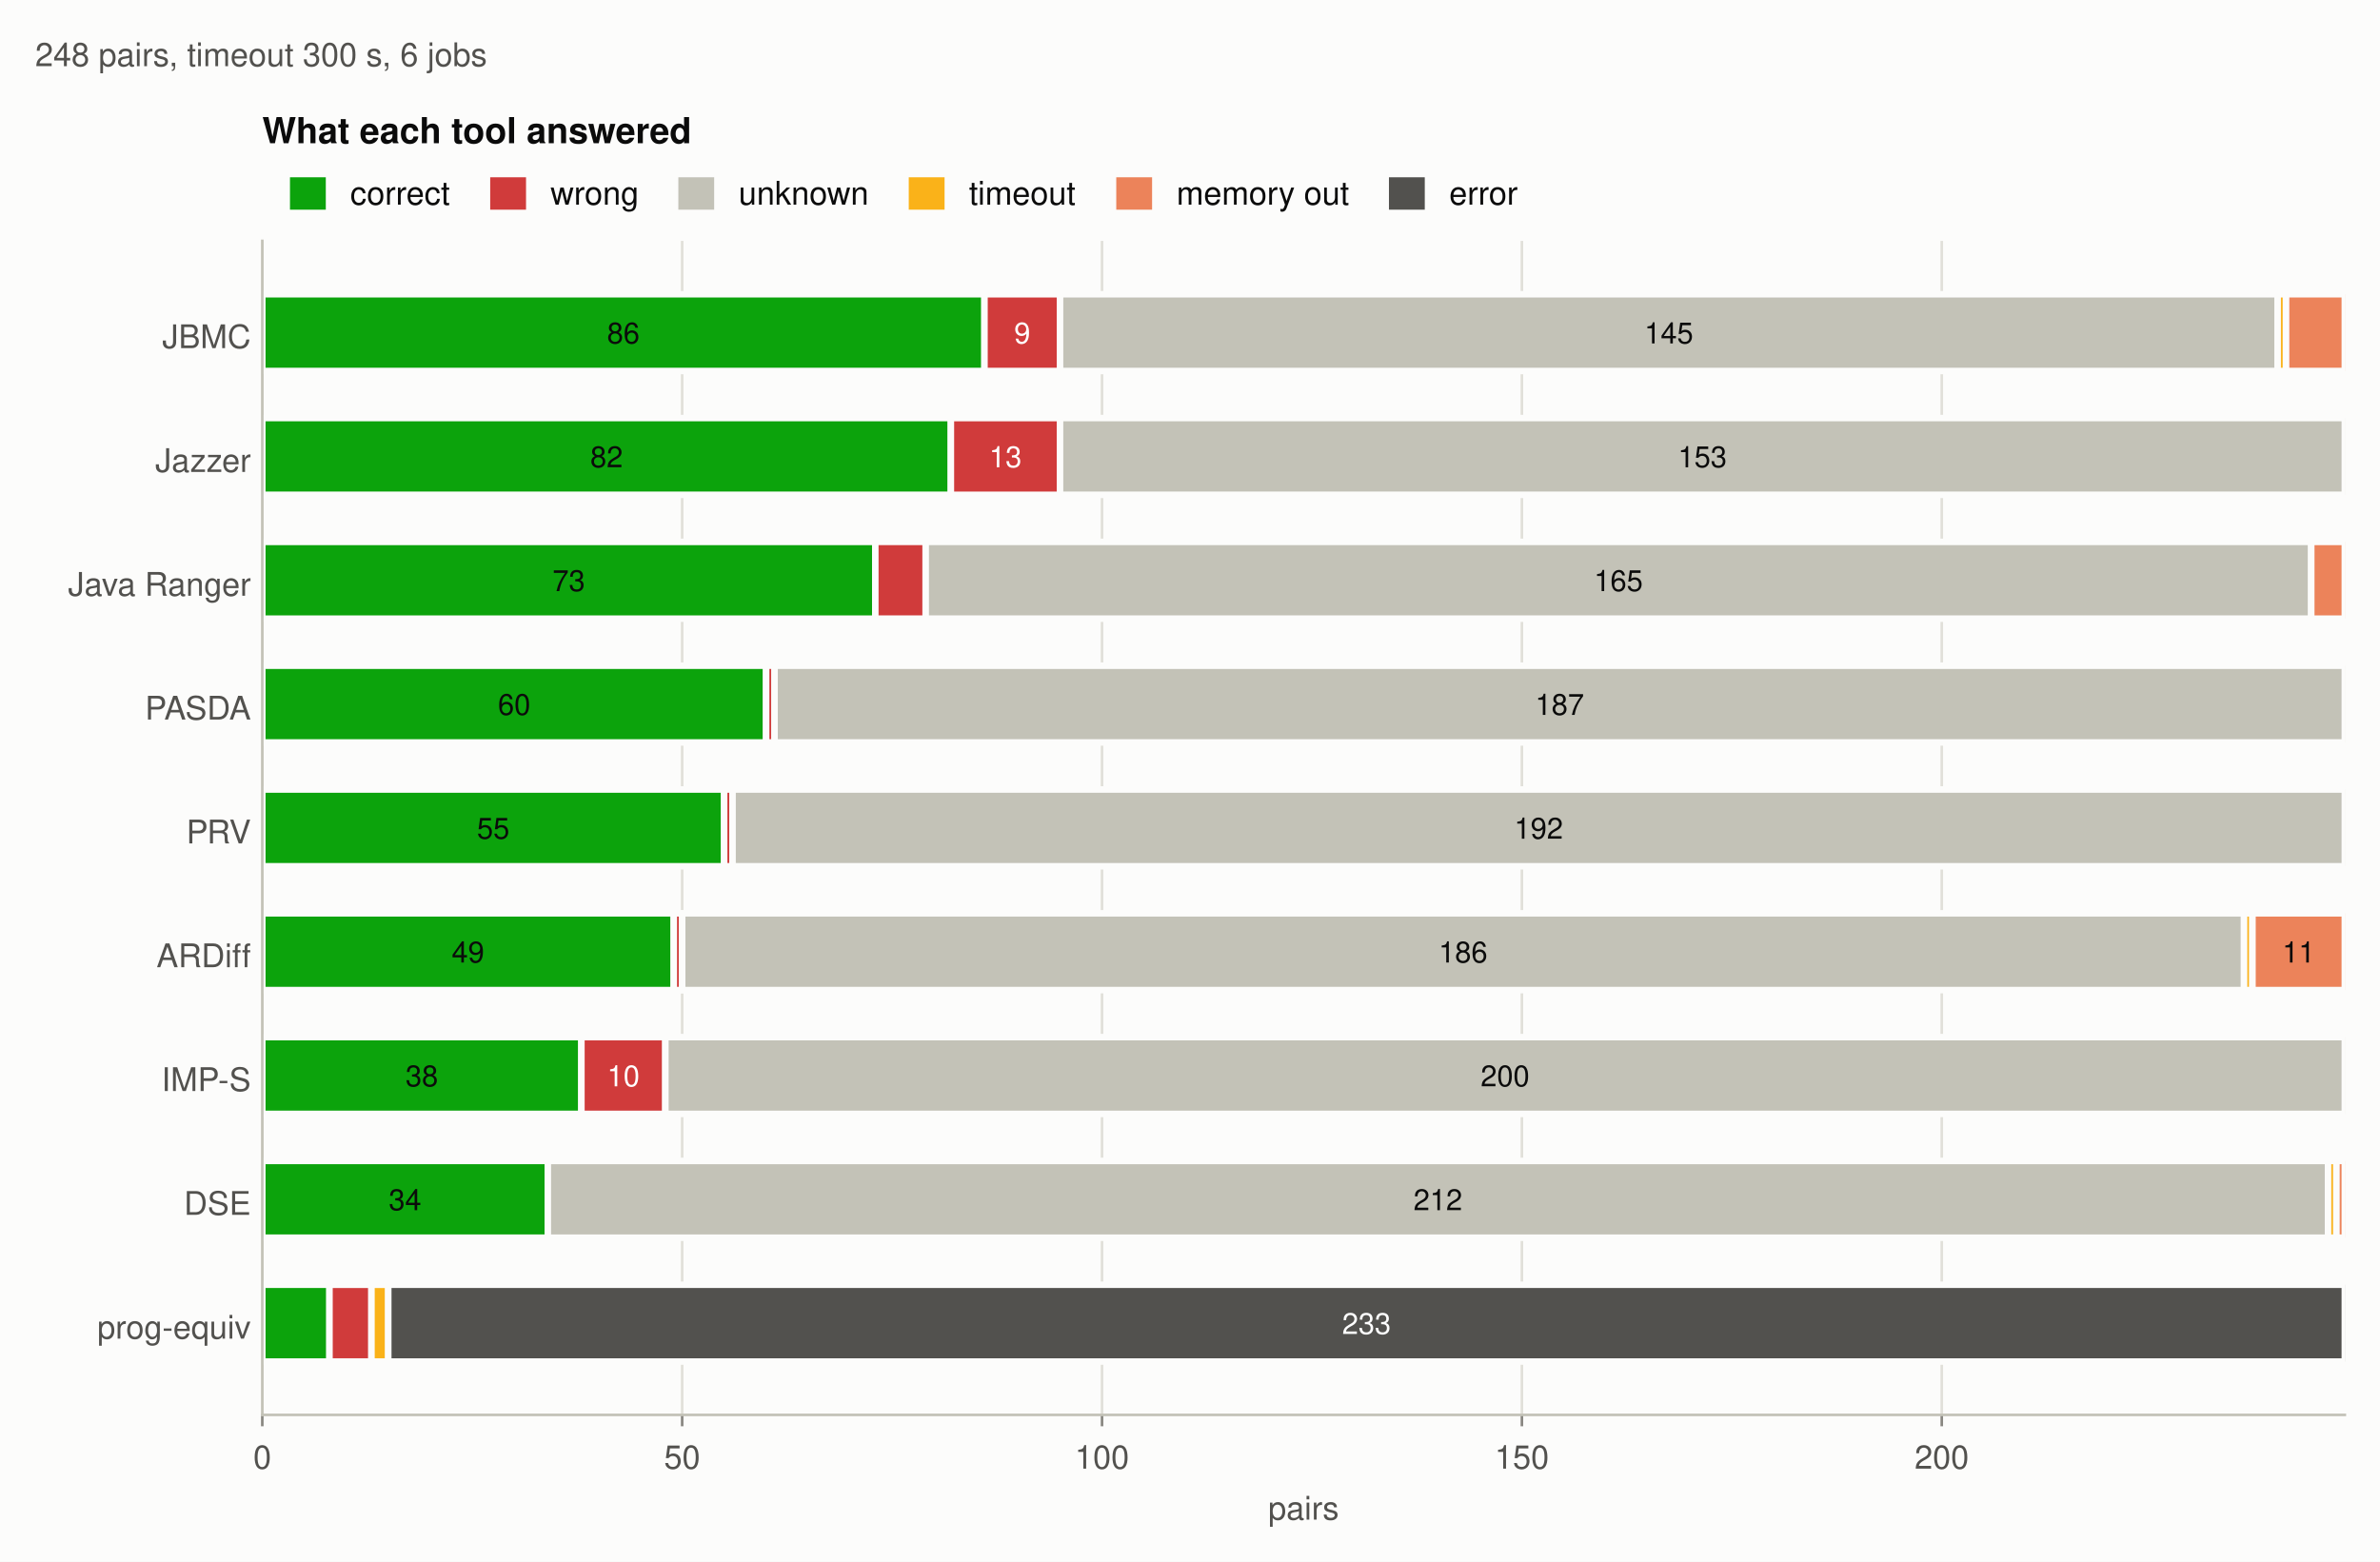
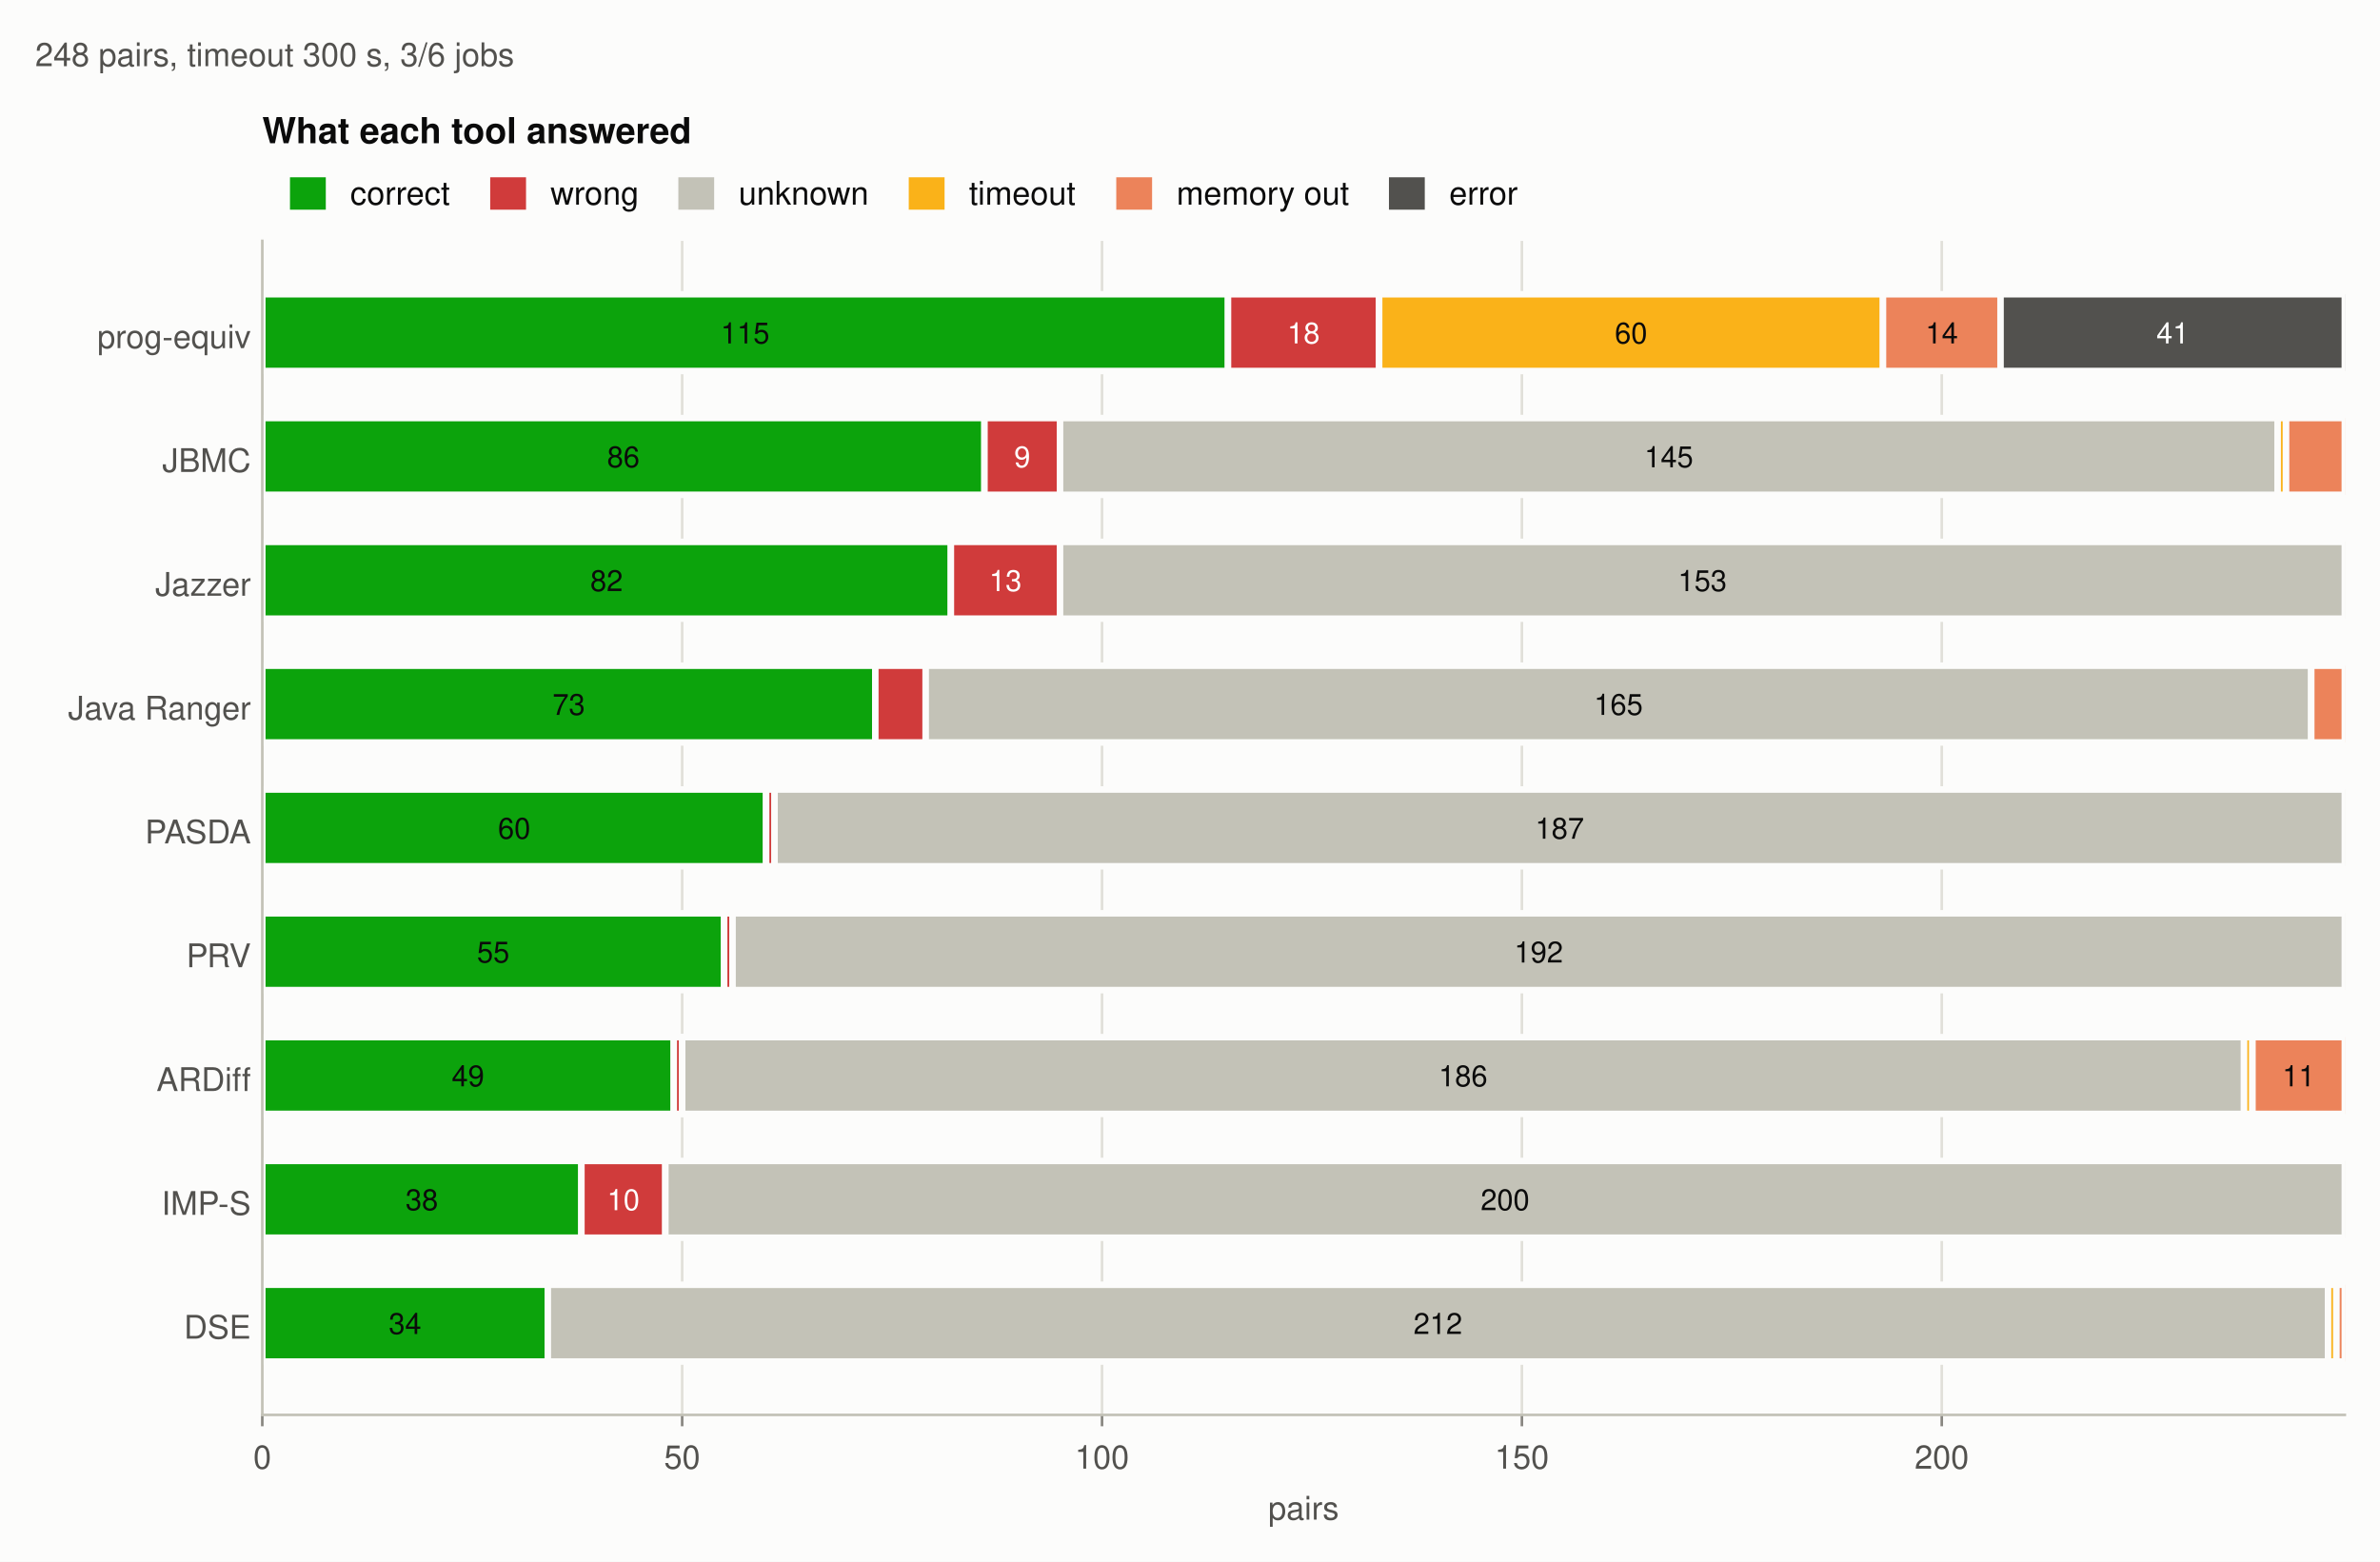
<svg xmlns="http://www.w3.org/2000/svg" xmlns:xlink="http://www.w3.org/1999/xlink" width="730.8pt" height="479.62pt" viewBox="0 0 730.8 479.62" version="1.1">
  <defs>
    <style type="text/css">*{stroke-linejoin: round; stroke-linecap: butt}</style>
  </defs>
  <g id="figure_1">
    <g id="patch_1">
      <path d="M 0 479.62  L 730.8 479.62  L 730.8 0  L 0 0  z " style="fill: #fcfcfb" />
    </g>
    <g id="axes_1">
      <g id="patch_2">
        <path d="M 80.54 434.52  L 720 434.52  L 720 73.975  L 80.54 73.975  z " style="fill: #fcfcfb" />
      </g>
      <g id="matplotlib.axis_1">
        <g id="xtick_1">
          <g id="line2d_1">
            <path d="M 80.54 434.52  L 80.54 73.975  " clip-path="url(#p12fac4b65a)" style="fill: none; stroke: #e1e0d9; stroke-width: 0.8; stroke-linecap: square" />
          </g>
          <g id="line2d_2">
            <defs>
              <path id="m2edd30a00a" d="M 0 0  L 0 3.5  " style="stroke: #898781; stroke-width: 0.8" />
            </defs>
            <g>
              <use xlink:href="#m2edd30a00a" x="80.54" y="434.52" style="fill: #898781; stroke: #898781; stroke-width: 0.8" />
            </g>
          </g>
          <g id="text_1">
            <text style="font-size: 10px; font-family: 'Helvetica Neue', 'Helvetica', 'Arial', 'DejaVu Sans'; text-anchor: middle; fill: #52514e" x="80.54" y="451.04" transform="rotate(-0 80.54 451.04)">0</text>
          </g>
        </g>
        <g id="xtick_2">
          <g id="line2d_3">
            <path d="M 209.463 434.52  L 209.463 73.975  " clip-path="url(#p12fac4b65a)" style="fill: none; stroke: #e1e0d9; stroke-width: 0.8; stroke-linecap: square" />
          </g>
          <g id="line2d_4">
            <g>
              <use xlink:href="#m2edd30a00a" x="209.463" y="434.52" style="fill: #898781; stroke: #898781; stroke-width: 0.8" />
            </g>
          </g>
          <g id="text_2">
            <text style="font-size: 10px; font-family: 'Helvetica Neue', 'Helvetica', 'Arial', 'DejaVu Sans'; text-anchor: middle; fill: #52514e" x="209.463" y="451.04" transform="rotate(-0 209.4634 451.04)">50</text>
          </g>
        </g>
        <g id="xtick_3">
          <g id="line2d_5">
            <path d="M 338.387 434.52  L 338.387 73.975  " clip-path="url(#p12fac4b65a)" style="fill: none; stroke: #e1e0d9; stroke-width: 0.8; stroke-linecap: square" />
          </g>
          <g id="line2d_6">
            <g>
              <use xlink:href="#m2edd30a00a" x="338.387" y="434.52" style="fill: #898781; stroke: #898781; stroke-width: 0.8" />
            </g>
          </g>
          <g id="text_3">
            <text style="font-size: 10px; font-family: 'Helvetica Neue', 'Helvetica', 'Arial', 'DejaVu Sans'; text-anchor: middle; fill: #52514e" x="338.387" y="451.04" transform="rotate(-0 338.3868 451.04)">100</text>
          </g>
        </g>
        <g id="xtick_4">
          <g id="line2d_7">
            <path d="M 467.31 434.52  L 467.31 73.975  " clip-path="url(#p12fac4b65a)" style="fill: none; stroke: #e1e0d9; stroke-width: 0.8; stroke-linecap: square" />
          </g>
          <g id="line2d_8">
            <g>
              <use xlink:href="#m2edd30a00a" x="467.31" y="434.52" style="fill: #898781; stroke: #898781; stroke-width: 0.8" />
            </g>
          </g>
          <g id="text_4">
            <text style="font-size: 10px; font-family: 'Helvetica Neue', 'Helvetica', 'Arial', 'DejaVu Sans'; text-anchor: middle; fill: #52514e" x="467.31" y="451.04" transform="rotate(-0 467.3102 451.04)">150</text>
          </g>
        </g>
        <g id="xtick_5">
          <g id="line2d_9">
            <path d="M 596.234 434.52  L 596.234 73.975  " clip-path="url(#p12fac4b65a)" style="fill: none; stroke: #e1e0d9; stroke-width: 0.8; stroke-linecap: square" />
          </g>
          <g id="line2d_10">
            <g>
              <use xlink:href="#m2edd30a00a" x="596.234" y="434.52" style="fill: #898781; stroke: #898781; stroke-width: 0.8" />
            </g>
          </g>
          <g id="text_5">
            <text style="font-size: 10px; font-family: 'Helvetica Neue', 'Helvetica', 'Arial', 'DejaVu Sans'; text-anchor: middle; fill: #52514e" x="596.234" y="451.04" transform="rotate(-0 596.2335 451.04)">200</text>
          </g>
        </g>
        <g id="text_6">
          <text style="font-size: 10px; font-family: 'Helvetica Neue', 'Helvetica', 'Arial', 'DejaVu Sans'; text-anchor: middle; fill: #52514e" x="400.27" y="466.69" transform="rotate(-0 400.27 466.69)">pairs</text>
        </g>
      </g>
      <g id="matplotlib.axis_2">
        <g id="ytick_1">
          <g id="line2d_11" />
          <g id="text_7">
-             <text style="font-size: 10px; font-family: 'Helvetica Neue', 'Helvetica', 'Arial', 'DejaVu Sans'; text-anchor: end; fill: #52514e" x="77.04" y="411.104" transform="rotate(-0 77.04 411.1041)">prog-equiv</text>
+             <text style="font-size: 10px; font-family: 'Helvetica Neue', 'Helvetica', 'Arial', 'DejaVu Sans'; text-anchor: end; fill: #52514e" x="77.04" y="411.104" transform="rotate(-0 77.04 411.1041)">DSE</text>
          </g>
        </g>
        <g id="ytick_2">
          <g id="line2d_12" />
          <g id="text_8">
-             <text style="font-size: 10px; font-family: 'Helvetica Neue', 'Helvetica', 'Arial', 'DejaVu Sans'; text-anchor: end; fill: #52514e" x="77.04" y="373.08" transform="rotate(-0 77.04 373.08)">DSE</text>
+             <text style="font-size: 10px; font-family: 'Helvetica Neue', 'Helvetica', 'Arial', 'DejaVu Sans'; text-anchor: end; fill: #52514e" x="77.04" y="373.08" transform="rotate(-0 77.04 373.08)">IMP-S</text>
          </g>
        </g>
        <g id="ytick_3">
          <g id="line2d_13" />
          <g id="text_9">
-             <text style="font-size: 10px; font-family: 'Helvetica Neue', 'Helvetica', 'Arial', 'DejaVu Sans'; text-anchor: end; fill: #52514e" x="77.04" y="335.056" transform="rotate(-0 77.04 335.0558)">IMP-S</text>
+             <text style="font-size: 10px; font-family: 'Helvetica Neue', 'Helvetica', 'Arial', 'DejaVu Sans'; text-anchor: end; fill: #52514e" x="77.04" y="335.056" transform="rotate(-0 77.04 335.0558)">ARDiff</text>
          </g>
        </g>
        <g id="ytick_4">
          <g id="line2d_14" />
          <g id="text_10">
-             <text style="font-size: 10px; font-family: 'Helvetica Neue', 'Helvetica', 'Arial', 'DejaVu Sans'; text-anchor: end; fill: #52514e" x="77.04" y="297.032" transform="rotate(-0 77.04 297.0317)">ARDiff</text>
+             <text style="font-size: 10px; font-family: 'Helvetica Neue', 'Helvetica', 'Arial', 'DejaVu Sans'; text-anchor: end; fill: #52514e" x="77.04" y="297.032" transform="rotate(-0 77.04 297.0317)">PRV</text>
          </g>
        </g>
        <g id="ytick_5">
          <g id="line2d_15" />
          <g id="text_11">
-             <text style="font-size: 10px; font-family: 'Helvetica Neue', 'Helvetica', 'Arial', 'DejaVu Sans'; text-anchor: end; fill: #52514e" x="77.04" y="259.007" transform="rotate(-0 77.04 259.0075)">PRV</text>
+             <text style="font-size: 10px; font-family: 'Helvetica Neue', 'Helvetica', 'Arial', 'DejaVu Sans'; text-anchor: end; fill: #52514e" x="77.04" y="259.007" transform="rotate(-0 77.04 259.0075)">PASDA</text>
          </g>
        </g>
        <g id="ytick_6">
          <g id="line2d_16" />
          <g id="text_12">
-             <text style="font-size: 10px; font-family: 'Helvetica Neue', 'Helvetica', 'Arial', 'DejaVu Sans'; text-anchor: end; fill: #52514e" x="77.04" y="220.983" transform="rotate(-0 77.04 220.9833)">PASDA</text>
+             <text style="font-size: 10px; font-family: 'Helvetica Neue', 'Helvetica', 'Arial', 'DejaVu Sans'; text-anchor: end; fill: #52514e" x="77.04" y="220.983" transform="rotate(-0 77.04 220.9833)">Java Ranger</text>
          </g>
        </g>
        <g id="ytick_7">
          <g id="line2d_17" />
          <g id="text_13">
-             <text style="font-size: 10px; font-family: 'Helvetica Neue', 'Helvetica', 'Arial', 'DejaVu Sans'; text-anchor: end; fill: #52514e" x="77.04" y="182.959" transform="rotate(-0 77.04 182.9592)">Java Ranger</text>
+             <text style="font-size: 10px; font-family: 'Helvetica Neue', 'Helvetica', 'Arial', 'DejaVu Sans'; text-anchor: end; fill: #52514e" x="77.04" y="182.959" transform="rotate(-0 77.04 182.9592)">Jazzer</text>
          </g>
        </g>
        <g id="ytick_8">
          <g id="line2d_18" />
          <g id="text_14">
-             <text style="font-size: 10px; font-family: 'Helvetica Neue', 'Helvetica', 'Arial', 'DejaVu Sans'; text-anchor: end; fill: #52514e" x="77.04" y="144.935" transform="rotate(-0 77.04 144.935)">Jazzer</text>
+             <text style="font-size: 10px; font-family: 'Helvetica Neue', 'Helvetica', 'Arial', 'DejaVu Sans'; text-anchor: end; fill: #52514e" x="77.04" y="144.935" transform="rotate(-0 77.04 144.935)">JBMC</text>
          </g>
        </g>
        <g id="ytick_9">
          <g id="line2d_19" />
          <g id="text_15">
-             <text style="font-size: 10px; font-family: 'Helvetica Neue', 'Helvetica', 'Arial', 'DejaVu Sans'; text-anchor: end; fill: #52514e" x="77.04" y="106.911" transform="rotate(-0 77.04 106.9109)">JBMC</text>
+             <text style="font-size: 10px; font-family: 'Helvetica Neue', 'Helvetica', 'Arial', 'DejaVu Sans'; text-anchor: end; fill: #52514e" x="77.04" y="106.911" transform="rotate(-0 77.04 106.9109)">prog-equiv</text>
          </g>
        </g>
      </g>
      <g id="patch_3">
-         <path d="M 80.54 418.132  L 101.168 418.132  L 101.168 394.557  L 80.54 394.557  z " clip-path="url(#p12fac4b65a)" style="fill: #0ca30c; stroke: #fcfcfb; stroke-width: 2; stroke-linejoin: miter" />
+         <path d="M 80.54 418.132  L 168.208 418.132  L 168.208 394.557  L 80.54 394.557  z " clip-path="url(#p12fac4b65a)" style="fill: #0ca30c; stroke: #fcfcfb; stroke-width: 2; stroke-linejoin: miter" />
      </g>
      <g id="patch_4">
-         <path d="M 101.168 418.132  L 114.06 418.132  L 114.06 394.557  L 101.168 394.557  z " clip-path="url(#p12fac4b65a)" style="fill: #d03b3b; stroke: #fcfcfb; stroke-width: 2; stroke-linejoin: miter" />
+         <path d="M 168.208 418.132  L 714.843 418.132  L 714.843 394.557  L 168.208 394.557  z " clip-path="url(#p12fac4b65a)" style="fill: #c3c2b7; stroke: #fcfcfb; stroke-width: 2; stroke-linejoin: miter" />
      </g>
      <g id="patch_5">
-         <path d="M 114.06 418.132  L 119.217 418.132  L 119.217 394.557  L 114.06 394.557  z " clip-path="url(#p12fac4b65a)" style="fill: #fab219; stroke: #fcfcfb; stroke-width: 2; stroke-linejoin: miter" />
+         <path d="M 714.843 418.132  L 717.422 418.132  L 717.422 394.557  L 714.843 394.557  z " clip-path="url(#p12fac4b65a)" style="fill: #fab219; stroke: #fcfcfb; stroke-width: 2; stroke-linejoin: miter" />
      </g>
      <g id="patch_6">
-         <path d="M 119.217 418.132  L 720 418.132  L 720 394.557  L 119.217 394.557  z " clip-path="url(#p12fac4b65a)" style="fill: #52514e; stroke: #fcfcfb; stroke-width: 2; stroke-linejoin: miter" />
+         <path d="M 717.422 418.132  L 720 418.132  L 720 394.557  L 717.422 394.557  z " clip-path="url(#p12fac4b65a)" style="fill: #ec835a; stroke: #fcfcfb; stroke-width: 2; stroke-linejoin: miter" />
      </g>
      <g id="patch_7">
-         <path d="M 80.54 380.107  L 168.208 380.107  L 168.208 356.532  L 80.54 356.532  z " clip-path="url(#p12fac4b65a)" style="fill: #0ca30c; stroke: #fcfcfb; stroke-width: 2; stroke-linejoin: miter" />
+         <path d="M 80.54 380.107  L 178.522 380.107  L 178.522 356.532  L 80.54 356.532  z " clip-path="url(#p12fac4b65a)" style="fill: #0ca30c; stroke: #fcfcfb; stroke-width: 2; stroke-linejoin: miter" />
      </g>
      <g id="patch_8">
-         <path d="M 168.208 380.107  L 714.843 380.107  L 714.843 356.532  L 168.208 356.532  z " clip-path="url(#p12fac4b65a)" style="fill: #c3c2b7; stroke: #fcfcfb; stroke-width: 2; stroke-linejoin: miter" />
+         <path d="M 178.522 380.107  L 204.306 380.107  L 204.306 356.532  L 178.522 356.532  z " clip-path="url(#p12fac4b65a)" style="fill: #d03b3b; stroke: #fcfcfb; stroke-width: 2; stroke-linejoin: miter" />
      </g>
      <g id="patch_9">
-         <path d="M 714.843 380.107  L 717.422 380.107  L 717.422 356.532  L 714.843 356.532  z " clip-path="url(#p12fac4b65a)" style="fill: #fab219; stroke: #fcfcfb; stroke-width: 2; stroke-linejoin: miter" />
+         <path d="M 204.306 380.107  L 720 380.107  L 720 356.532  L 204.306 356.532  z " clip-path="url(#p12fac4b65a)" style="fill: #c3c2b7; stroke: #fcfcfb; stroke-width: 2; stroke-linejoin: miter" />
      </g>
      <g id="patch_10">
-         <path d="M 717.422 380.107  L 720 380.107  L 720 356.532  L 717.422 356.532  z " clip-path="url(#p12fac4b65a)" style="fill: #ec835a; stroke: #fcfcfb; stroke-width: 2; stroke-linejoin: miter" />
+         <path d="M 80.54 342.083  L 206.885 342.083  L 206.885 318.508  L 80.54 318.508  z " clip-path="url(#p12fac4b65a)" style="fill: #0ca30c; stroke: #fcfcfb; stroke-width: 2; stroke-linejoin: miter" />
      </g>
      <g id="patch_11">
-         <path d="M 80.54 342.083  L 178.522 342.083  L 178.522 318.508  L 80.54 318.508  z " clip-path="url(#p12fac4b65a)" style="fill: #0ca30c; stroke: #fcfcfb; stroke-width: 2; stroke-linejoin: miter" />
+         <path d="M 206.885 342.083  L 209.463 342.083  L 209.463 318.508  L 206.885 318.508  z " clip-path="url(#p12fac4b65a)" style="fill: #d03b3b; stroke: #fcfcfb; stroke-width: 2; stroke-linejoin: miter" />
      </g>
      <g id="patch_12">
-         <path d="M 178.522 342.083  L 204.306 342.083  L 204.306 318.508  L 178.522 318.508  z " clip-path="url(#p12fac4b65a)" style="fill: #d03b3b; stroke: #fcfcfb; stroke-width: 2; stroke-linejoin: miter" />
+         <path d="M 209.463 342.083  L 689.058 342.083  L 689.058 318.508  L 209.463 318.508  z " clip-path="url(#p12fac4b65a)" style="fill: #c3c2b7; stroke: #fcfcfb; stroke-width: 2; stroke-linejoin: miter" />
      </g>
      <g id="patch_13">
-         <path d="M 204.306 342.083  L 720 342.083  L 720 318.508  L 204.306 318.508  z " clip-path="url(#p12fac4b65a)" style="fill: #c3c2b7; stroke: #fcfcfb; stroke-width: 2; stroke-linejoin: miter" />
+         <path d="M 689.058 342.083  L 691.637 342.083  L 691.637 318.508  L 689.058 318.508  z " clip-path="url(#p12fac4b65a)" style="fill: #fab219; stroke: #fcfcfb; stroke-width: 2; stroke-linejoin: miter" />
      </g>
      <g id="patch_14">
-         <path d="M 80.54 304.059  L 206.885 304.059  L 206.885 280.484  L 80.54 280.484  z " clip-path="url(#p12fac4b65a)" style="fill: #0ca30c; stroke: #fcfcfb; stroke-width: 2; stroke-linejoin: miter" />
+         <path d="M 691.637 342.083  L 720 342.083  L 720 318.508  L 691.637 318.508  z " clip-path="url(#p12fac4b65a)" style="fill: #ec835a; stroke: #fcfcfb; stroke-width: 2; stroke-linejoin: miter" />
      </g>
      <g id="patch_15">
-         <path d="M 206.885 304.059  L 209.463 304.059  L 209.463 280.484  L 206.885 280.484  z " clip-path="url(#p12fac4b65a)" style="fill: #d03b3b; stroke: #fcfcfb; stroke-width: 2; stroke-linejoin: miter" />
+         <path d="M 80.54 304.059  L 222.356 304.059  L 222.356 280.484  L 80.54 280.484  z " clip-path="url(#p12fac4b65a)" style="fill: #0ca30c; stroke: #fcfcfb; stroke-width: 2; stroke-linejoin: miter" />
      </g>
      <g id="patch_16">
-         <path d="M 209.463 304.059  L 689.058 304.059  L 689.058 280.484  L 209.463 280.484  z " clip-path="url(#p12fac4b65a)" style="fill: #c3c2b7; stroke: #fcfcfb; stroke-width: 2; stroke-linejoin: miter" />
+         <path d="M 222.356 304.059  L 224.934 304.059  L 224.934 280.484  L 222.356 280.484  z " clip-path="url(#p12fac4b65a)" style="fill: #d03b3b; stroke: #fcfcfb; stroke-width: 2; stroke-linejoin: miter" />
      </g>
      <g id="patch_17">
-         <path d="M 689.058 304.059  L 691.637 304.059  L 691.637 280.484  L 689.058 280.484  z " clip-path="url(#p12fac4b65a)" style="fill: #fab219; stroke: #fcfcfb; stroke-width: 2; stroke-linejoin: miter" />
+         <path d="M 224.934 304.059  L 720 304.059  L 720 280.484  L 224.934 280.484  z " clip-path="url(#p12fac4b65a)" style="fill: #c3c2b7; stroke: #fcfcfb; stroke-width: 2; stroke-linejoin: miter" />
      </g>
      <g id="patch_18">
-         <path d="M 691.637 304.059  L 720 304.059  L 720 280.484  L 691.637 280.484  z " clip-path="url(#p12fac4b65a)" style="fill: #ec835a; stroke: #fcfcfb; stroke-width: 2; stroke-linejoin: miter" />
+         <path d="M 80.54 266.035  L 235.248 266.035  L 235.248 242.46  L 80.54 242.46  z " clip-path="url(#p12fac4b65a)" style="fill: #0ca30c; stroke: #fcfcfb; stroke-width: 2; stroke-linejoin: miter" />
      </g>
      <g id="patch_19">
-         <path d="M 80.54 266.035  L 222.356 266.035  L 222.356 242.46  L 80.54 242.46  z " clip-path="url(#p12fac4b65a)" style="fill: #0ca30c; stroke: #fcfcfb; stroke-width: 2; stroke-linejoin: miter" />
+         <path d="M 235.248 266.035  L 237.827 266.035  L 237.827 242.46  L 235.248 242.46  z " clip-path="url(#p12fac4b65a)" style="fill: #d03b3b; stroke: #fcfcfb; stroke-width: 2; stroke-linejoin: miter" />
      </g>
      <g id="patch_20">
-         <path d="M 222.356 266.035  L 224.934 266.035  L 224.934 242.46  L 222.356 242.46  z " clip-path="url(#p12fac4b65a)" style="fill: #d03b3b; stroke: #fcfcfb; stroke-width: 2; stroke-linejoin: miter" />
+         <path d="M 237.827 266.035  L 720 266.035  L 720 242.46  L 237.827 242.46  z " clip-path="url(#p12fac4b65a)" style="fill: #c3c2b7; stroke: #fcfcfb; stroke-width: 2; stroke-linejoin: miter" />
      </g>
      <g id="patch_21">
-         <path d="M 224.934 266.035  L 720 266.035  L 720 242.46  L 224.934 242.46  z " clip-path="url(#p12fac4b65a)" style="fill: #c3c2b7; stroke: #fcfcfb; stroke-width: 2; stroke-linejoin: miter" />
+         <path d="M 80.54 228.011  L 268.768 228.011  L 268.768 204.436  L 80.54 204.436  z " clip-path="url(#p12fac4b65a)" style="fill: #0ca30c; stroke: #fcfcfb; stroke-width: 2; stroke-linejoin: miter" />
      </g>
      <g id="patch_22">
-         <path d="M 80.54 228.011  L 235.248 228.011  L 235.248 204.436  L 80.54 204.436  z " clip-path="url(#p12fac4b65a)" style="fill: #0ca30c; stroke: #fcfcfb; stroke-width: 2; stroke-linejoin: miter" />
+         <path d="M 268.768 228.011  L 284.239 228.011  L 284.239 204.436  L 268.768 204.436  z " clip-path="url(#p12fac4b65a)" style="fill: #d03b3b; stroke: #fcfcfb; stroke-width: 2; stroke-linejoin: miter" />
      </g>
      <g id="patch_23">
-         <path d="M 235.248 228.011  L 237.827 228.011  L 237.827 204.436  L 235.248 204.436  z " clip-path="url(#p12fac4b65a)" style="fill: #d03b3b; stroke: #fcfcfb; stroke-width: 2; stroke-linejoin: miter" />
+         <path d="M 284.239 228.011  L 709.686 228.011  L 709.686 204.436  L 284.239 204.436  z " clip-path="url(#p12fac4b65a)" style="fill: #c3c2b7; stroke: #fcfcfb; stroke-width: 2; stroke-linejoin: miter" />
      </g>
      <g id="patch_24">
-         <path d="M 237.827 228.011  L 720 228.011  L 720 204.436  L 237.827 204.436  z " clip-path="url(#p12fac4b65a)" style="fill: #c3c2b7; stroke: #fcfcfb; stroke-width: 2; stroke-linejoin: miter" />
+         <path d="M 709.686 228.011  L 720 228.011  L 720 204.436  L 709.686 204.436  z " clip-path="url(#p12fac4b65a)" style="fill: #ec835a; stroke: #fcfcfb; stroke-width: 2; stroke-linejoin: miter" />
      </g>
      <g id="patch_25">
-         <path d="M 80.54 189.987  L 268.768 189.987  L 268.768 166.412  L 80.54 166.412  z " clip-path="url(#p12fac4b65a)" style="fill: #0ca30c; stroke: #fcfcfb; stroke-width: 2; stroke-linejoin: miter" />
+         <path d="M 80.54 189.987  L 291.974 189.987  L 291.974 166.412  L 80.54 166.412  z " clip-path="url(#p12fac4b65a)" style="fill: #0ca30c; stroke: #fcfcfb; stroke-width: 2; stroke-linejoin: miter" />
      </g>
      <g id="patch_26">
-         <path d="M 268.768 189.987  L 284.239 189.987  L 284.239 166.412  L 268.768 166.412  z " clip-path="url(#p12fac4b65a)" style="fill: #d03b3b; stroke: #fcfcfb; stroke-width: 2; stroke-linejoin: miter" />
+         <path d="M 291.974 189.987  L 325.494 189.987  L 325.494 166.412  L 291.974 166.412  z " clip-path="url(#p12fac4b65a)" style="fill: #d03b3b; stroke: #fcfcfb; stroke-width: 2; stroke-linejoin: miter" />
      </g>
      <g id="patch_27">
-         <path d="M 284.239 189.987  L 709.686 189.987  L 709.686 166.412  L 284.239 166.412  z " clip-path="url(#p12fac4b65a)" style="fill: #c3c2b7; stroke: #fcfcfb; stroke-width: 2; stroke-linejoin: miter" />
+         <path d="M 325.494 189.987  L 720 189.987  L 720 166.412  L 325.494 166.412  z " clip-path="url(#p12fac4b65a)" style="fill: #c3c2b7; stroke: #fcfcfb; stroke-width: 2; stroke-linejoin: miter" />
      </g>
      <g id="patch_28">
-         <path d="M 709.686 189.987  L 720 189.987  L 720 166.412  L 709.686 166.412  z " clip-path="url(#p12fac4b65a)" style="fill: #ec835a; stroke: #fcfcfb; stroke-width: 2; stroke-linejoin: miter" />
+         <path d="M 80.54 151.963  L 302.288 151.963  L 302.288 128.388  L 80.54 128.388  z " clip-path="url(#p12fac4b65a)" style="fill: #0ca30c; stroke: #fcfcfb; stroke-width: 2; stroke-linejoin: miter" />
      </g>
      <g id="patch_29">
-         <path d="M 80.54 151.963  L 291.974 151.963  L 291.974 128.388  L 80.54 128.388  z " clip-path="url(#p12fac4b65a)" style="fill: #0ca30c; stroke: #fcfcfb; stroke-width: 2; stroke-linejoin: miter" />
+         <path d="M 302.288 151.963  L 325.494 151.963  L 325.494 128.388  L 302.288 128.388  z " clip-path="url(#p12fac4b65a)" style="fill: #d03b3b; stroke: #fcfcfb; stroke-width: 2; stroke-linejoin: miter" />
      </g>
      <g id="patch_30">
-         <path d="M 291.974 151.963  L 325.494 151.963  L 325.494 128.388  L 291.974 128.388  z " clip-path="url(#p12fac4b65a)" style="fill: #d03b3b; stroke: #fcfcfb; stroke-width: 2; stroke-linejoin: miter" />
+         <path d="M 325.494 151.963  L 699.372 151.963  L 699.372 128.388  L 325.494 128.388  z " clip-path="url(#p12fac4b65a)" style="fill: #c3c2b7; stroke: #fcfcfb; stroke-width: 2; stroke-linejoin: miter" />
      </g>
      <g id="patch_31">
-         <path d="M 325.494 151.963  L 720 151.963  L 720 128.388  L 325.494 128.388  z " clip-path="url(#p12fac4b65a)" style="fill: #c3c2b7; stroke: #fcfcfb; stroke-width: 2; stroke-linejoin: miter" />
+         <path d="M 699.372 151.963  L 701.951 151.963  L 701.951 128.388  L 699.372 128.388  z " clip-path="url(#p12fac4b65a)" style="fill: #fab219; stroke: #fcfcfb; stroke-width: 2; stroke-linejoin: miter" />
      </g>
      <g id="patch_32">
-         <path d="M 80.54 113.938  L 302.288 113.938  L 302.288 90.363  L 80.54 90.363  z " clip-path="url(#p12fac4b65a)" style="fill: #0ca30c; stroke: #fcfcfb; stroke-width: 2; stroke-linejoin: miter" />
+         <path d="M 701.951 151.963  L 720 151.963  L 720 128.388  L 701.951 128.388  z " clip-path="url(#p12fac4b65a)" style="fill: #ec835a; stroke: #fcfcfb; stroke-width: 2; stroke-linejoin: miter" />
      </g>
      <g id="patch_33">
-         <path d="M 302.288 113.938  L 325.494 113.938  L 325.494 90.363  L 302.288 90.363  z " clip-path="url(#p12fac4b65a)" style="fill: #d03b3b; stroke: #fcfcfb; stroke-width: 2; stroke-linejoin: miter" />
+         <path d="M 80.54 113.938  L 377.064 113.938  L 377.064 90.363  L 80.54 90.363  z " clip-path="url(#p12fac4b65a)" style="fill: #0ca30c; stroke: #fcfcfb; stroke-width: 2; stroke-linejoin: miter" />
      </g>
      <g id="patch_34">
-         <path d="M 325.494 113.938  L 699.372 113.938  L 699.372 90.363  L 325.494 90.363  z " clip-path="url(#p12fac4b65a)" style="fill: #c3c2b7; stroke: #fcfcfb; stroke-width: 2; stroke-linejoin: miter" />
+         <path d="M 377.064 113.938  L 423.476 113.938  L 423.476 90.363  L 377.064 90.363  z " clip-path="url(#p12fac4b65a)" style="fill: #d03b3b; stroke: #fcfcfb; stroke-width: 2; stroke-linejoin: miter" />
      </g>
      <g id="patch_35">
-         <path d="M 699.372 113.938  L 701.951 113.938  L 701.951 90.363  L 699.372 90.363  z " clip-path="url(#p12fac4b65a)" style="fill: #fab219; stroke: #fcfcfb; stroke-width: 2; stroke-linejoin: miter" />
+         <path d="M 423.476 113.938  L 578.184 113.938  L 578.184 90.363  L 423.476 90.363  z " clip-path="url(#p12fac4b65a)" style="fill: #fab219; stroke: #fcfcfb; stroke-width: 2; stroke-linejoin: miter" />
      </g>
      <g id="patch_36">
-         <path d="M 701.951 113.938  L 720 113.938  L 720 90.363  L 701.951 90.363  z " clip-path="url(#p12fac4b65a)" style="fill: #ec835a; stroke: #fcfcfb; stroke-width: 2; stroke-linejoin: miter" />
+         <path d="M 578.184 113.938  L 614.283 113.938  L 614.283 90.363  L 578.184 90.363  z " clip-path="url(#p12fac4b65a)" style="fill: #ec835a; stroke: #fcfcfb; stroke-width: 2; stroke-linejoin: miter" />
      </g>
      <g id="patch_37">
+         <path d="M 614.283 113.938  L 720 113.938  L 720 90.363  L 614.283 90.363  z " clip-path="url(#p12fac4b65a)" style="fill: #52514e; stroke: #fcfcfb; stroke-width: 2; stroke-linejoin: miter" />
+       </g>
+       <g id="patch_38">
        <path d="M 80.54 434.52  L 80.54 73.975  " style="fill: none; stroke: #c3c2b7; stroke-width: 0.8; stroke-linejoin: miter; stroke-linecap: square" />
      </g>
-       <g id="patch_38">
+       <g id="patch_39">
        <path d="M 80.54 434.52  L 720 434.52  " style="fill: none; stroke: #c3c2b7; stroke-width: 0.8; stroke-linejoin: miter; stroke-linecap: square" />
      </g>
      <g id="text_16">
-         <text style="font-size: 9px; font-family: 'Helvetica Neue', 'Helvetica', 'Arial', 'DejaVu Sans'; text-anchor: middle; fill: #ffffff" x="419.609" y="409.67" transform="rotate(-0 419.6085 409.6696)">233</text>
+         <text style="font-size: 9px; font-family: 'Helvetica Neue', 'Helvetica', 'Arial', 'DejaVu Sans'; text-anchor: middle; fill: #0b0b0b" x="124.374" y="409.67" transform="rotate(-0 124.374 409.6696)">34</text>
      </g>
      <g id="text_17">
-         <text style="font-size: 9px; font-family: 'Helvetica Neue', 'Helvetica', 'Arial', 'DejaVu Sans'; text-anchor: middle; fill: #0b0b0b" x="124.374" y="371.645" transform="rotate(-0 124.374 371.6455)">34</text>
+         <text style="font-size: 9px; font-family: 'Helvetica Neue', 'Helvetica', 'Arial', 'DejaVu Sans'; text-anchor: middle; fill: #0b0b0b" x="441.525" y="409.67" transform="rotate(-0 441.5255 409.6696)">212</text>
      </g>
      <g id="text_18">
-         <text style="font-size: 9px; font-family: 'Helvetica Neue', 'Helvetica', 'Arial', 'DejaVu Sans'; text-anchor: middle; fill: #0b0b0b" x="441.525" y="371.645" transform="rotate(-0 441.5255 371.6455)">212</text>
+         <text style="font-size: 9px; font-family: 'Helvetica Neue', 'Helvetica', 'Arial', 'DejaVu Sans'; text-anchor: middle; fill: #0b0b0b" x="129.531" y="371.645" transform="rotate(-0 129.5309 371.6455)">38</text>
      </g>
      <g id="text_19">
-         <text style="font-size: 9px; font-family: 'Helvetica Neue', 'Helvetica', 'Arial', 'DejaVu Sans'; text-anchor: middle; fill: #0b0b0b" x="129.531" y="333.621" transform="rotate(-0 129.5309 333.6213)">38</text>
+         <text style="font-size: 9px; font-family: 'Helvetica Neue', 'Helvetica', 'Arial', 'DejaVu Sans'; text-anchor: middle; fill: #ffffff" x="191.414" y="371.645" transform="rotate(-0 191.4141 371.6455)">10</text>
      </g>
      <g id="text_20">
-         <text style="font-size: 9px; font-family: 'Helvetica Neue', 'Helvetica', 'Arial', 'DejaVu Sans'; text-anchor: middle; fill: #ffffff" x="191.414" y="333.621" transform="rotate(-0 191.4141 333.6213)">10</text>
+         <text style="font-size: 9px; font-family: 'Helvetica Neue', 'Helvetica', 'Arial', 'DejaVu Sans'; text-anchor: middle; fill: #0b0b0b" x="462.153" y="371.645" transform="rotate(-0 462.1532 371.6455)">200</text>
      </g>
      <g id="text_21">
-         <text style="font-size: 9px; font-family: 'Helvetica Neue', 'Helvetica', 'Arial', 'DejaVu Sans'; text-anchor: middle; fill: #0b0b0b" x="462.153" y="333.621" transform="rotate(-0 462.1532 333.6213)">200</text>
+         <text style="font-size: 9px; font-family: 'Helvetica Neue', 'Helvetica', 'Arial', 'DejaVu Sans'; text-anchor: middle; fill: #0b0b0b" x="143.712" y="333.621" transform="rotate(-0 143.7125 333.6213)">49</text>
      </g>
      <g id="text_22">
-         <text style="font-size: 9px; font-family: 'Helvetica Neue', 'Helvetica', 'Arial', 'DejaVu Sans'; text-anchor: middle; fill: #0b0b0b" x="143.712" y="295.597" transform="rotate(-0 143.7125 295.5972)">49</text>
+         <text style="font-size: 9px; font-family: 'Helvetica Neue', 'Helvetica', 'Arial', 'DejaVu Sans'; text-anchor: middle; fill: #0b0b0b" x="449.261" y="333.621" transform="rotate(-0 449.2609 333.6213)">186</text>
      </g>
      <g id="text_23">
-         <text style="font-size: 9px; font-family: 'Helvetica Neue', 'Helvetica', 'Arial', 'DejaVu Sans'; text-anchor: middle; fill: #0b0b0b" x="449.261" y="295.597" transform="rotate(-0 449.2609 295.5972)">186</text>
+         <text style="font-size: 9px; font-family: 'Helvetica Neue', 'Helvetica', 'Arial', 'DejaVu Sans'; text-anchor: middle; fill: #0b0b0b" x="705.818" y="333.621" transform="rotate(-0 705.8184 333.6213)">11</text>
      </g>
      <g id="text_24">
-         <text style="font-size: 9px; font-family: 'Helvetica Neue', 'Helvetica', 'Arial', 'DejaVu Sans'; text-anchor: middle; fill: #0b0b0b" x="705.818" y="295.597" transform="rotate(-0 705.8184 295.5972)">11</text>
+         <text style="font-size: 9px; font-family: 'Helvetica Neue', 'Helvetica', 'Arial', 'DejaVu Sans'; text-anchor: middle; fill: #0b0b0b" x="151.448" y="295.597" transform="rotate(-0 151.4479 295.5972)">55</text>
      </g>
      <g id="text_25">
-         <text style="font-size: 9px; font-family: 'Helvetica Neue', 'Helvetica', 'Arial', 'DejaVu Sans'; text-anchor: middle; fill: #0b0b0b" x="151.448" y="257.573" transform="rotate(-0 151.4479 257.573)">55</text>
+         <text style="font-size: 9px; font-family: 'Helvetica Neue', 'Helvetica', 'Arial', 'DejaVu Sans'; text-anchor: middle; fill: #0b0b0b" x="472.467" y="295.597" transform="rotate(-0 472.4671 295.5972)">192</text>
      </g>
      <g id="text_26">
-         <text style="font-size: 9px; font-family: 'Helvetica Neue', 'Helvetica', 'Arial', 'DejaVu Sans'; text-anchor: middle; fill: #0b0b0b" x="472.467" y="257.573" transform="rotate(-0 472.4671 257.573)">192</text>
+         <text style="font-size: 9px; font-family: 'Helvetica Neue', 'Helvetica', 'Arial', 'DejaVu Sans'; text-anchor: middle; fill: #0b0b0b" x="157.894" y="257.573" transform="rotate(-0 157.894 257.573)">60</text>
      </g>
      <g id="text_27">
-         <text style="font-size: 9px; font-family: 'Helvetica Neue', 'Helvetica', 'Arial', 'DejaVu Sans'; text-anchor: middle; fill: #0b0b0b" x="157.894" y="219.549" transform="rotate(-0 157.894 219.5488)">60</text>
+         <text style="font-size: 9px; font-family: 'Helvetica Neue', 'Helvetica', 'Arial', 'DejaVu Sans'; text-anchor: middle; fill: #0b0b0b" x="478.913" y="257.573" transform="rotate(-0 478.9133 257.573)">187</text>
      </g>
      <g id="text_28">
-         <text style="font-size: 9px; font-family: 'Helvetica Neue', 'Helvetica', 'Arial', 'DejaVu Sans'; text-anchor: middle; fill: #0b0b0b" x="478.913" y="219.549" transform="rotate(-0 478.9133 219.5488)">187</text>
+         <text style="font-size: 9px; font-family: 'Helvetica Neue', 'Helvetica', 'Arial', 'DejaVu Sans'; text-anchor: middle; fill: #0b0b0b" x="174.654" y="219.549" transform="rotate(-0 174.6541 219.5488)">73</text>
      </g>
      <g id="text_29">
-         <text style="font-size: 9px; font-family: 'Helvetica Neue', 'Helvetica', 'Arial', 'DejaVu Sans'; text-anchor: middle; fill: #0b0b0b" x="174.654" y="181.525" transform="rotate(-0 174.6541 181.5247)">73</text>
+         <text style="font-size: 9px; font-family: 'Helvetica Neue', 'Helvetica', 'Arial', 'DejaVu Sans'; text-anchor: middle; fill: #0b0b0b" x="496.963" y="219.549" transform="rotate(-0 496.9625 219.5488)">165</text>
      </g>
      <g id="text_30">
-         <text style="font-size: 9px; font-family: 'Helvetica Neue', 'Helvetica', 'Arial', 'DejaVu Sans'; text-anchor: middle; fill: #0b0b0b" x="496.963" y="181.525" transform="rotate(-0 496.9625 181.5247)">165</text>
+         <text style="font-size: 9px; font-family: 'Helvetica Neue', 'Helvetica', 'Arial', 'DejaVu Sans'; text-anchor: middle; fill: #0b0b0b" x="186.257" y="181.525" transform="rotate(-0 186.2572 181.5247)">82</text>
      </g>
      <g id="text_31">
-         <text style="font-size: 9px; font-family: 'Helvetica Neue', 'Helvetica', 'Arial', 'DejaVu Sans'; text-anchor: middle; fill: #0b0b0b" x="186.257" y="143.501" transform="rotate(-0 186.2572 143.5005)">82</text>
+         <text style="font-size: 9px; font-family: 'Helvetica Neue', 'Helvetica', 'Arial', 'DejaVu Sans'; text-anchor: middle; fill: #ffffff" x="308.734" y="181.525" transform="rotate(-0 308.7344 181.5247)">13</text>
      </g>
      <g id="text_32">
-         <text style="font-size: 9px; font-family: 'Helvetica Neue', 'Helvetica', 'Arial', 'DejaVu Sans'; text-anchor: middle; fill: #ffffff" x="308.734" y="143.501" transform="rotate(-0 308.7344 143.5005)">13</text>
+         <text style="font-size: 9px; font-family: 'Helvetica Neue', 'Helvetica', 'Arial', 'DejaVu Sans'; text-anchor: middle; fill: #0b0b0b" x="522.747" y="181.525" transform="rotate(-0 522.7472 181.5247)">153</text>
      </g>
      <g id="text_33">
-         <text style="font-size: 9px; font-family: 'Helvetica Neue', 'Helvetica', 'Arial', 'DejaVu Sans'; text-anchor: middle; fill: #0b0b0b" x="522.747" y="143.501" transform="rotate(-0 522.7472 143.5005)">153</text>
+         <text style="font-size: 9px; font-family: 'Helvetica Neue', 'Helvetica', 'Arial', 'DejaVu Sans'; text-anchor: middle; fill: #0b0b0b" x="191.414" y="143.501" transform="rotate(-0 191.4141 143.5005)">86</text>
      </g>
      <g id="text_34">
-         <text style="font-size: 9px; font-family: 'Helvetica Neue', 'Helvetica', 'Arial', 'DejaVu Sans'; text-anchor: middle; fill: #0b0b0b" x="191.414" y="105.476" transform="rotate(-0 191.4141 105.4764)">86</text>
+         <text style="font-size: 9px; font-family: 'Helvetica Neue', 'Helvetica', 'Arial', 'DejaVu Sans'; text-anchor: middle; fill: #ffffff" x="313.891" y="143.501" transform="rotate(-0 313.8913 143.5005)">9</text>
      </g>
      <g id="text_35">
-         <text style="font-size: 9px; font-family: 'Helvetica Neue', 'Helvetica', 'Arial', 'DejaVu Sans'; text-anchor: middle; fill: #ffffff" x="313.891" y="105.476" transform="rotate(-0 313.8913 105.4764)">9</text>
+         <text style="font-size: 9px; font-family: 'Helvetica Neue', 'Helvetica', 'Arial', 'DejaVu Sans'; text-anchor: middle; fill: #0b0b0b" x="512.433" y="143.501" transform="rotate(-0 512.4333 143.5005)">145</text>
      </g>
      <g id="text_36">
-         <text style="font-size: 9px; font-family: 'Helvetica Neue', 'Helvetica', 'Arial', 'DejaVu Sans'; text-anchor: middle; fill: #0b0b0b" x="512.433" y="105.476" transform="rotate(-0 512.4333 105.4764)">145</text>
+         <text style="font-size: 9px; font-family: 'Helvetica Neue', 'Helvetica', 'Arial', 'DejaVu Sans'; text-anchor: middle; fill: #0b0b0b" x="228.802" y="105.476" transform="rotate(-0 228.8019 105.4764)">115</text>
      </g>
      <g id="text_37">
+         <text style="font-size: 9px; font-family: 'Helvetica Neue', 'Helvetica', 'Arial', 'DejaVu Sans'; text-anchor: middle; fill: #ffffff" x="400.27" y="105.476" transform="rotate(-0 400.27 105.4764)">18</text>
+       </g>
+       <g id="text_38">
+         <text style="font-size: 9px; font-family: 'Helvetica Neue', 'Helvetica', 'Arial', 'DejaVu Sans'; text-anchor: middle; fill: #0b0b0b" x="500.83" y="105.476" transform="rotate(-0 500.8302 105.4764)">60</text>
+       </g>
+       <g id="text_39">
+         <text style="font-size: 9px; font-family: 'Helvetica Neue', 'Helvetica', 'Arial', 'DejaVu Sans'; text-anchor: middle; fill: #0b0b0b" x="596.234" y="105.476" transform="rotate(-0 596.2335 105.4764)">14</text>
+       </g>
+       <g id="text_40">
+         <text style="font-size: 9px; font-family: 'Helvetica Neue', 'Helvetica', 'Arial', 'DejaVu Sans'; text-anchor: middle; fill: #ffffff" x="667.141" y="105.476" transform="rotate(-0 667.1414 105.4764)">41</text>
+       </g>
+       <g id="text_41">
        <text style="font-weight: 700; font-size: 11px; font-family: 'Helvetica Neue', 'Helvetica', 'Arial', 'DejaVu Sans'; text-anchor: start; fill: #0b0b0b" x="80.54" y="43.975" transform="rotate(-0 80.54 43.975)">What each tool answered</text>
      </g>
      <g id="legend_1">
-         <g id="patch_39">
+         <g id="patch_40">
          <path d="M 89.54 63.895  L 99.54 63.895  L 99.54 54.945  L 89.54 54.945  z " style="fill: #0ca30c; stroke: #0ca30c; stroke-linejoin: miter" />
        </g>
-         <g id="text_38">
+         <g id="text_42">
          <text style="font-size: 10px; font-family: 'Helvetica Neue', 'Helvetica', 'Arial', 'DejaVu Sans'; text-anchor: start; fill: #0b0b0b" x="107.54" y="62.845" transform="rotate(-0 107.54 62.845)">correct</text>
        </g>
-         <g id="patch_40">
+         <g id="patch_41">
          <path d="M 151.021 63.895  L 161.021 63.895  L 161.021 54.945  L 151.021 54.945  z " style="fill: #d03b3b; stroke: #d03b3b; stroke-linejoin: miter" />
        </g>
-         <g id="text_39">
+         <g id="text_43">
          <text style="font-size: 10px; font-family: 'Helvetica Neue', 'Helvetica', 'Arial', 'DejaVu Sans'; text-anchor: start; fill: #0b0b0b" x="169.021" y="62.845" transform="rotate(-0 169.0213 62.845)">wrong</text>
        </g>
-         <g id="patch_41">
+         <g id="patch_42">
          <path d="M 208.792 63.895  L 218.792 63.895  L 218.792 54.945  L 208.792 54.945  z " style="fill: #c3c2b7; stroke: #c3c2b7; stroke-linejoin: miter" />
        </g>
-         <g id="text_40">
+         <g id="text_44">
          <text style="font-size: 10px; font-family: 'Helvetica Neue', 'Helvetica', 'Arial', 'DejaVu Sans'; text-anchor: start; fill: #0b0b0b" x="226.792" y="62.845" transform="rotate(-0 226.7916 62.845)">unknown</text>
        </g>
-         <g id="patch_42">
+         <g id="patch_43">
          <path d="M 279.54 63.895  L 289.54 63.895  L 289.54 54.945  L 279.54 54.945  z " style="fill: #fab219; stroke: #fab219; stroke-linejoin: miter" />
        </g>
-         <g id="text_41">
+         <g id="text_45">
          <text style="font-size: 10px; font-family: 'Helvetica Neue', 'Helvetica', 'Arial', 'DejaVu Sans'; text-anchor: start; fill: #0b0b0b" x="297.54" y="62.845" transform="rotate(-0 297.54 62.845)">timeout</text>
        </g>
-         <g id="patch_43">
+         <g id="patch_44">
          <path d="M 343.26 63.895  L 353.26 63.895  L 353.26 54.945  L 343.26 54.945  z " style="fill: #ec835a; stroke: #ec835a; stroke-linejoin: miter" />
        </g>
-         <g id="text_42">
+         <g id="text_46">
          <text style="font-size: 10px; font-family: 'Helvetica Neue', 'Helvetica', 'Arial', 'DejaVu Sans'; text-anchor: start; fill: #0b0b0b" x="361.26" y="62.845" transform="rotate(-0 361.2603 62.845)">memory out</text>
        </g>
-         <g id="patch_44">
+         <g id="patch_45">
          <path d="M 426.99 63.895  L 436.99 63.895  L 436.99 54.945  L 426.99 54.945  z " style="fill: #52514e; stroke: #52514e; stroke-linejoin: miter" />
        </g>
-         <g id="text_43">
+         <g id="text_47">
          <text style="font-size: 10px; font-family: 'Helvetica Neue', 'Helvetica', 'Arial', 'DejaVu Sans'; text-anchor: start; fill: #0b0b0b" x="444.99" y="62.845" transform="rotate(-0 444.99 62.845)">error</text>
        </g>
      </g>
    </g>
-     <g id="text_44">
-       <text style="font-size: 10px; font-family: 'Helvetica Neue', 'Helvetica', 'Arial', 'DejaVu Sans'; text-anchor: start; fill: #52514e" x="10.8" y="20.32" transform="rotate(-0 10.8 20.32)">248 pairs, timeout 300 s, 6 jobs</text>
+     <g id="text_48">
+       <text style="font-size: 10px; font-family: 'Helvetica Neue', 'Helvetica', 'Arial', 'DejaVu Sans'; text-anchor: start; fill: #52514e" x="10.8" y="20.32" transform="rotate(-0 10.8 20.32)">248 pairs, timeout 300 s, 3/6 jobs</text>
    </g>
  </g>
  <defs>
    <clipPath id="p12fac4b65a">
      <rect x="80.54" y="73.975" width="639.46" height="360.545" />
    </clipPath>
  </defs>
</svg>
